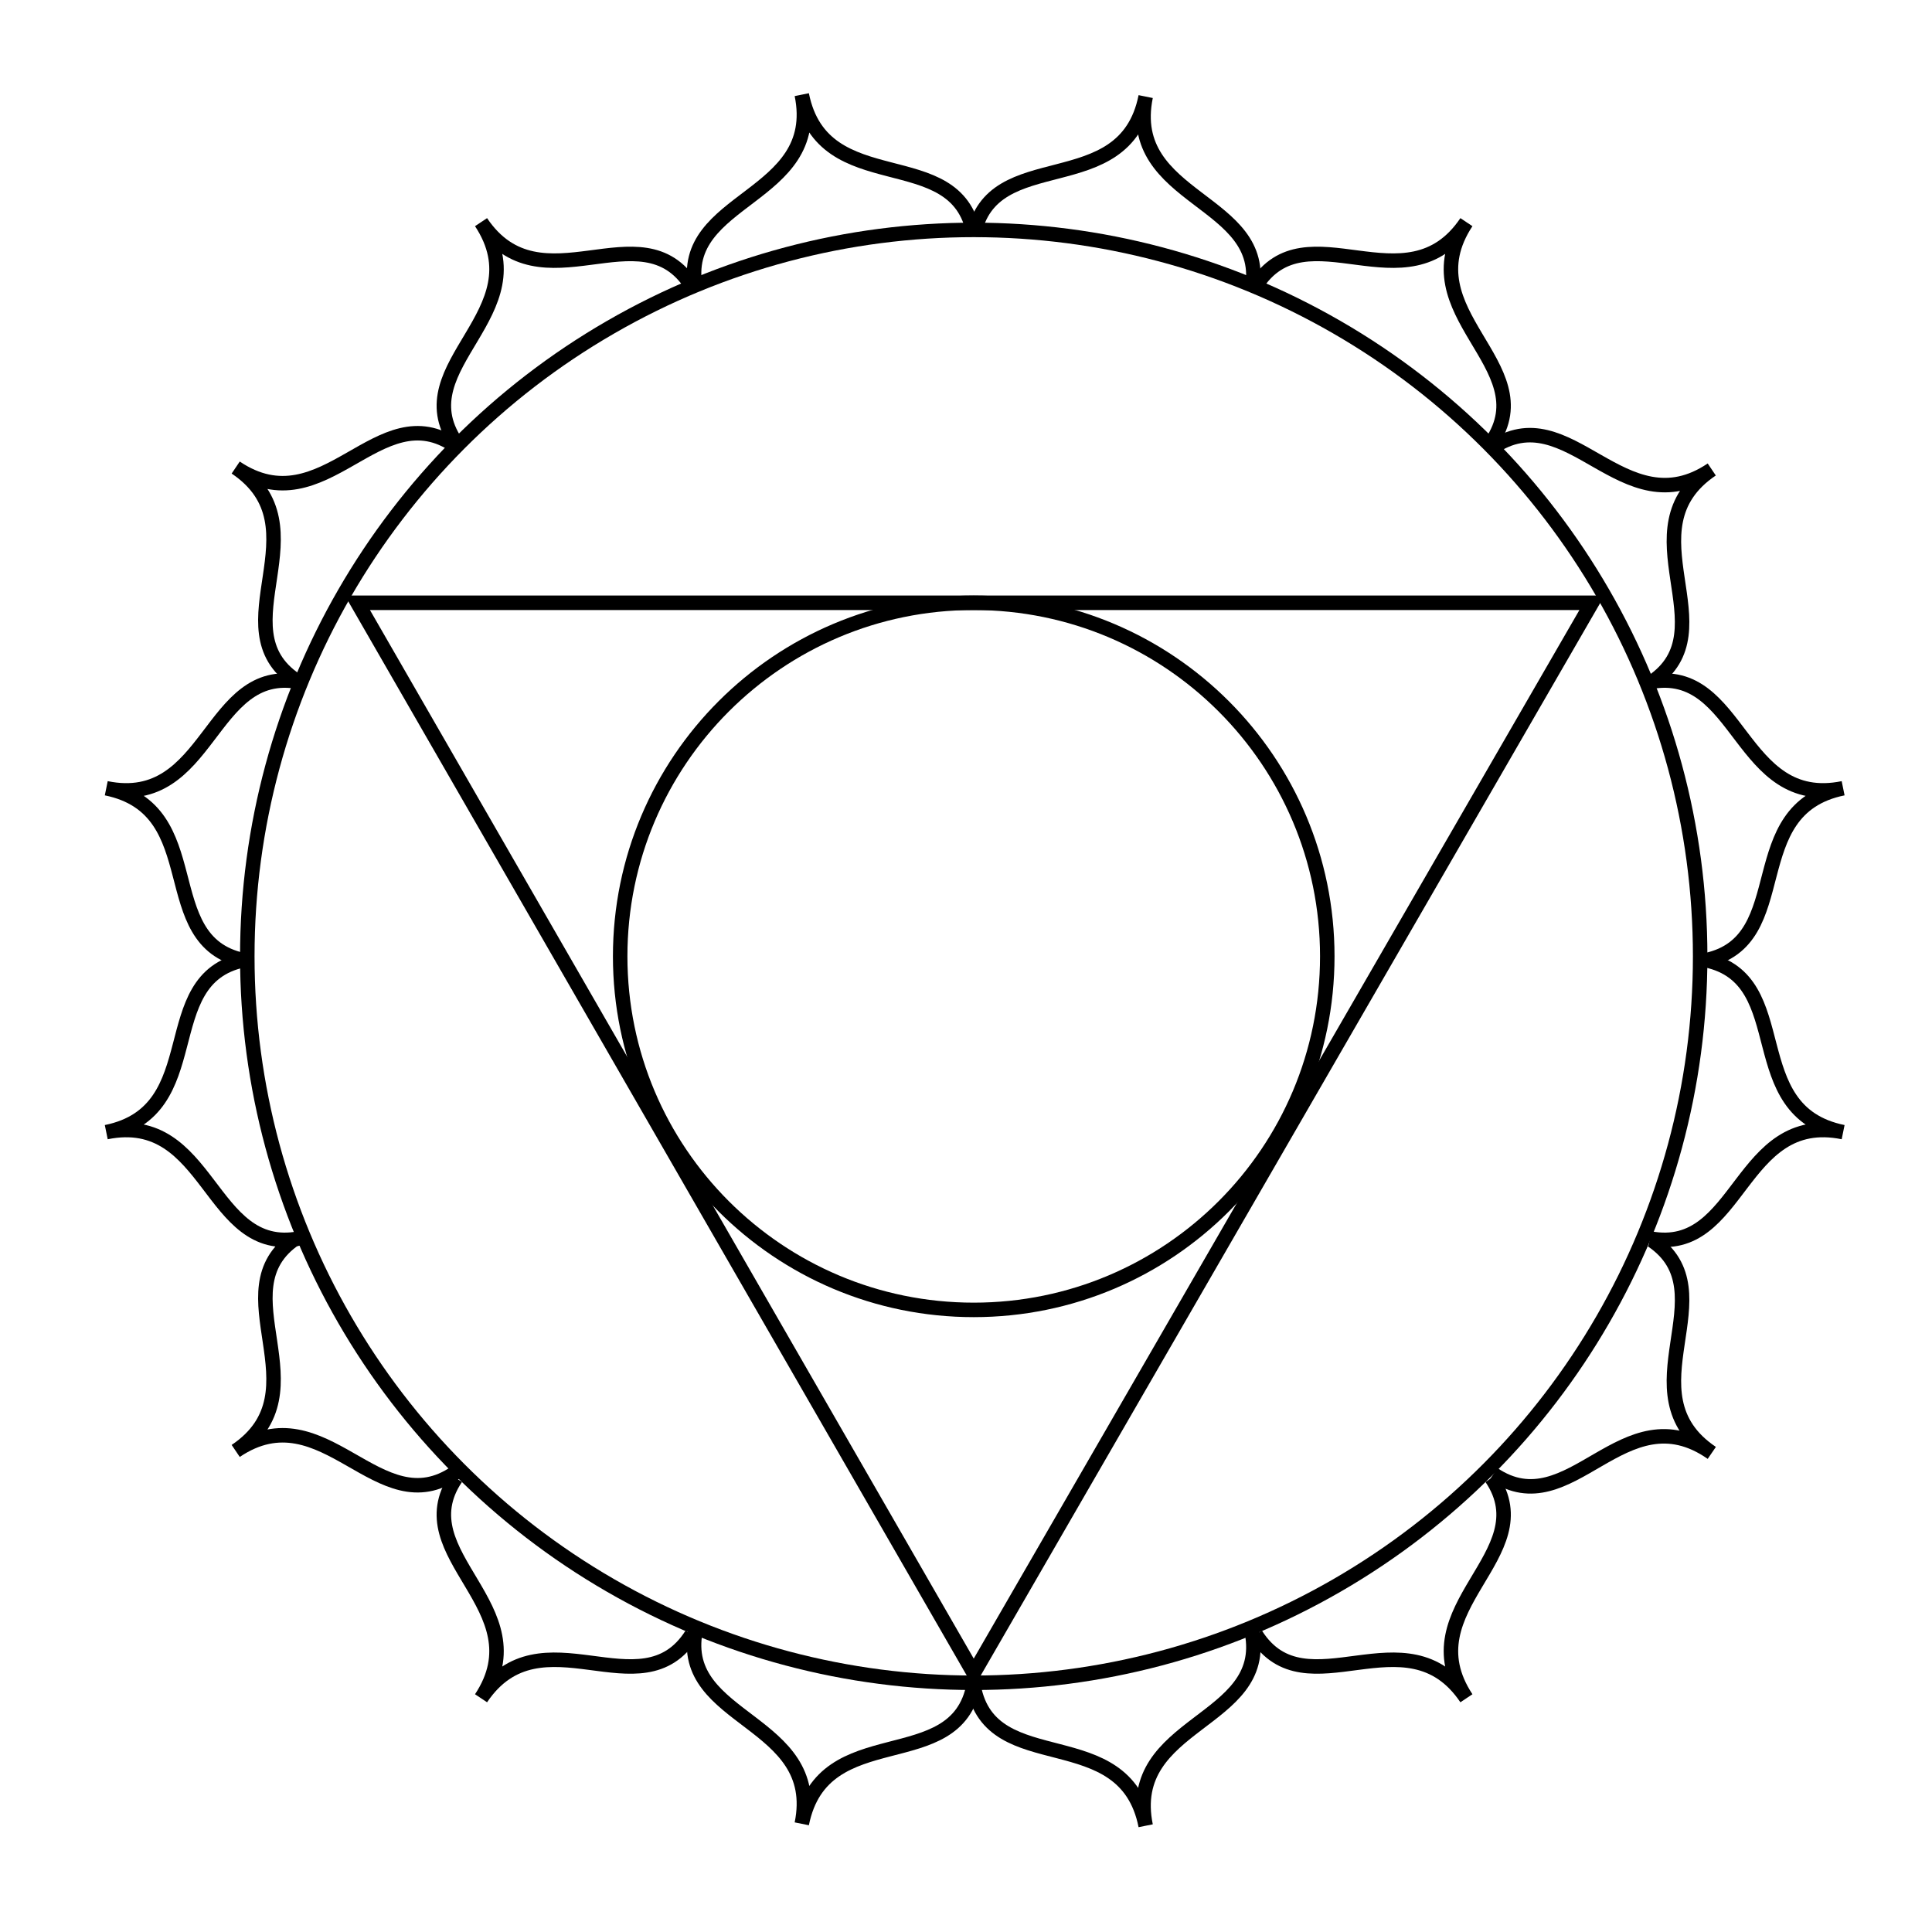
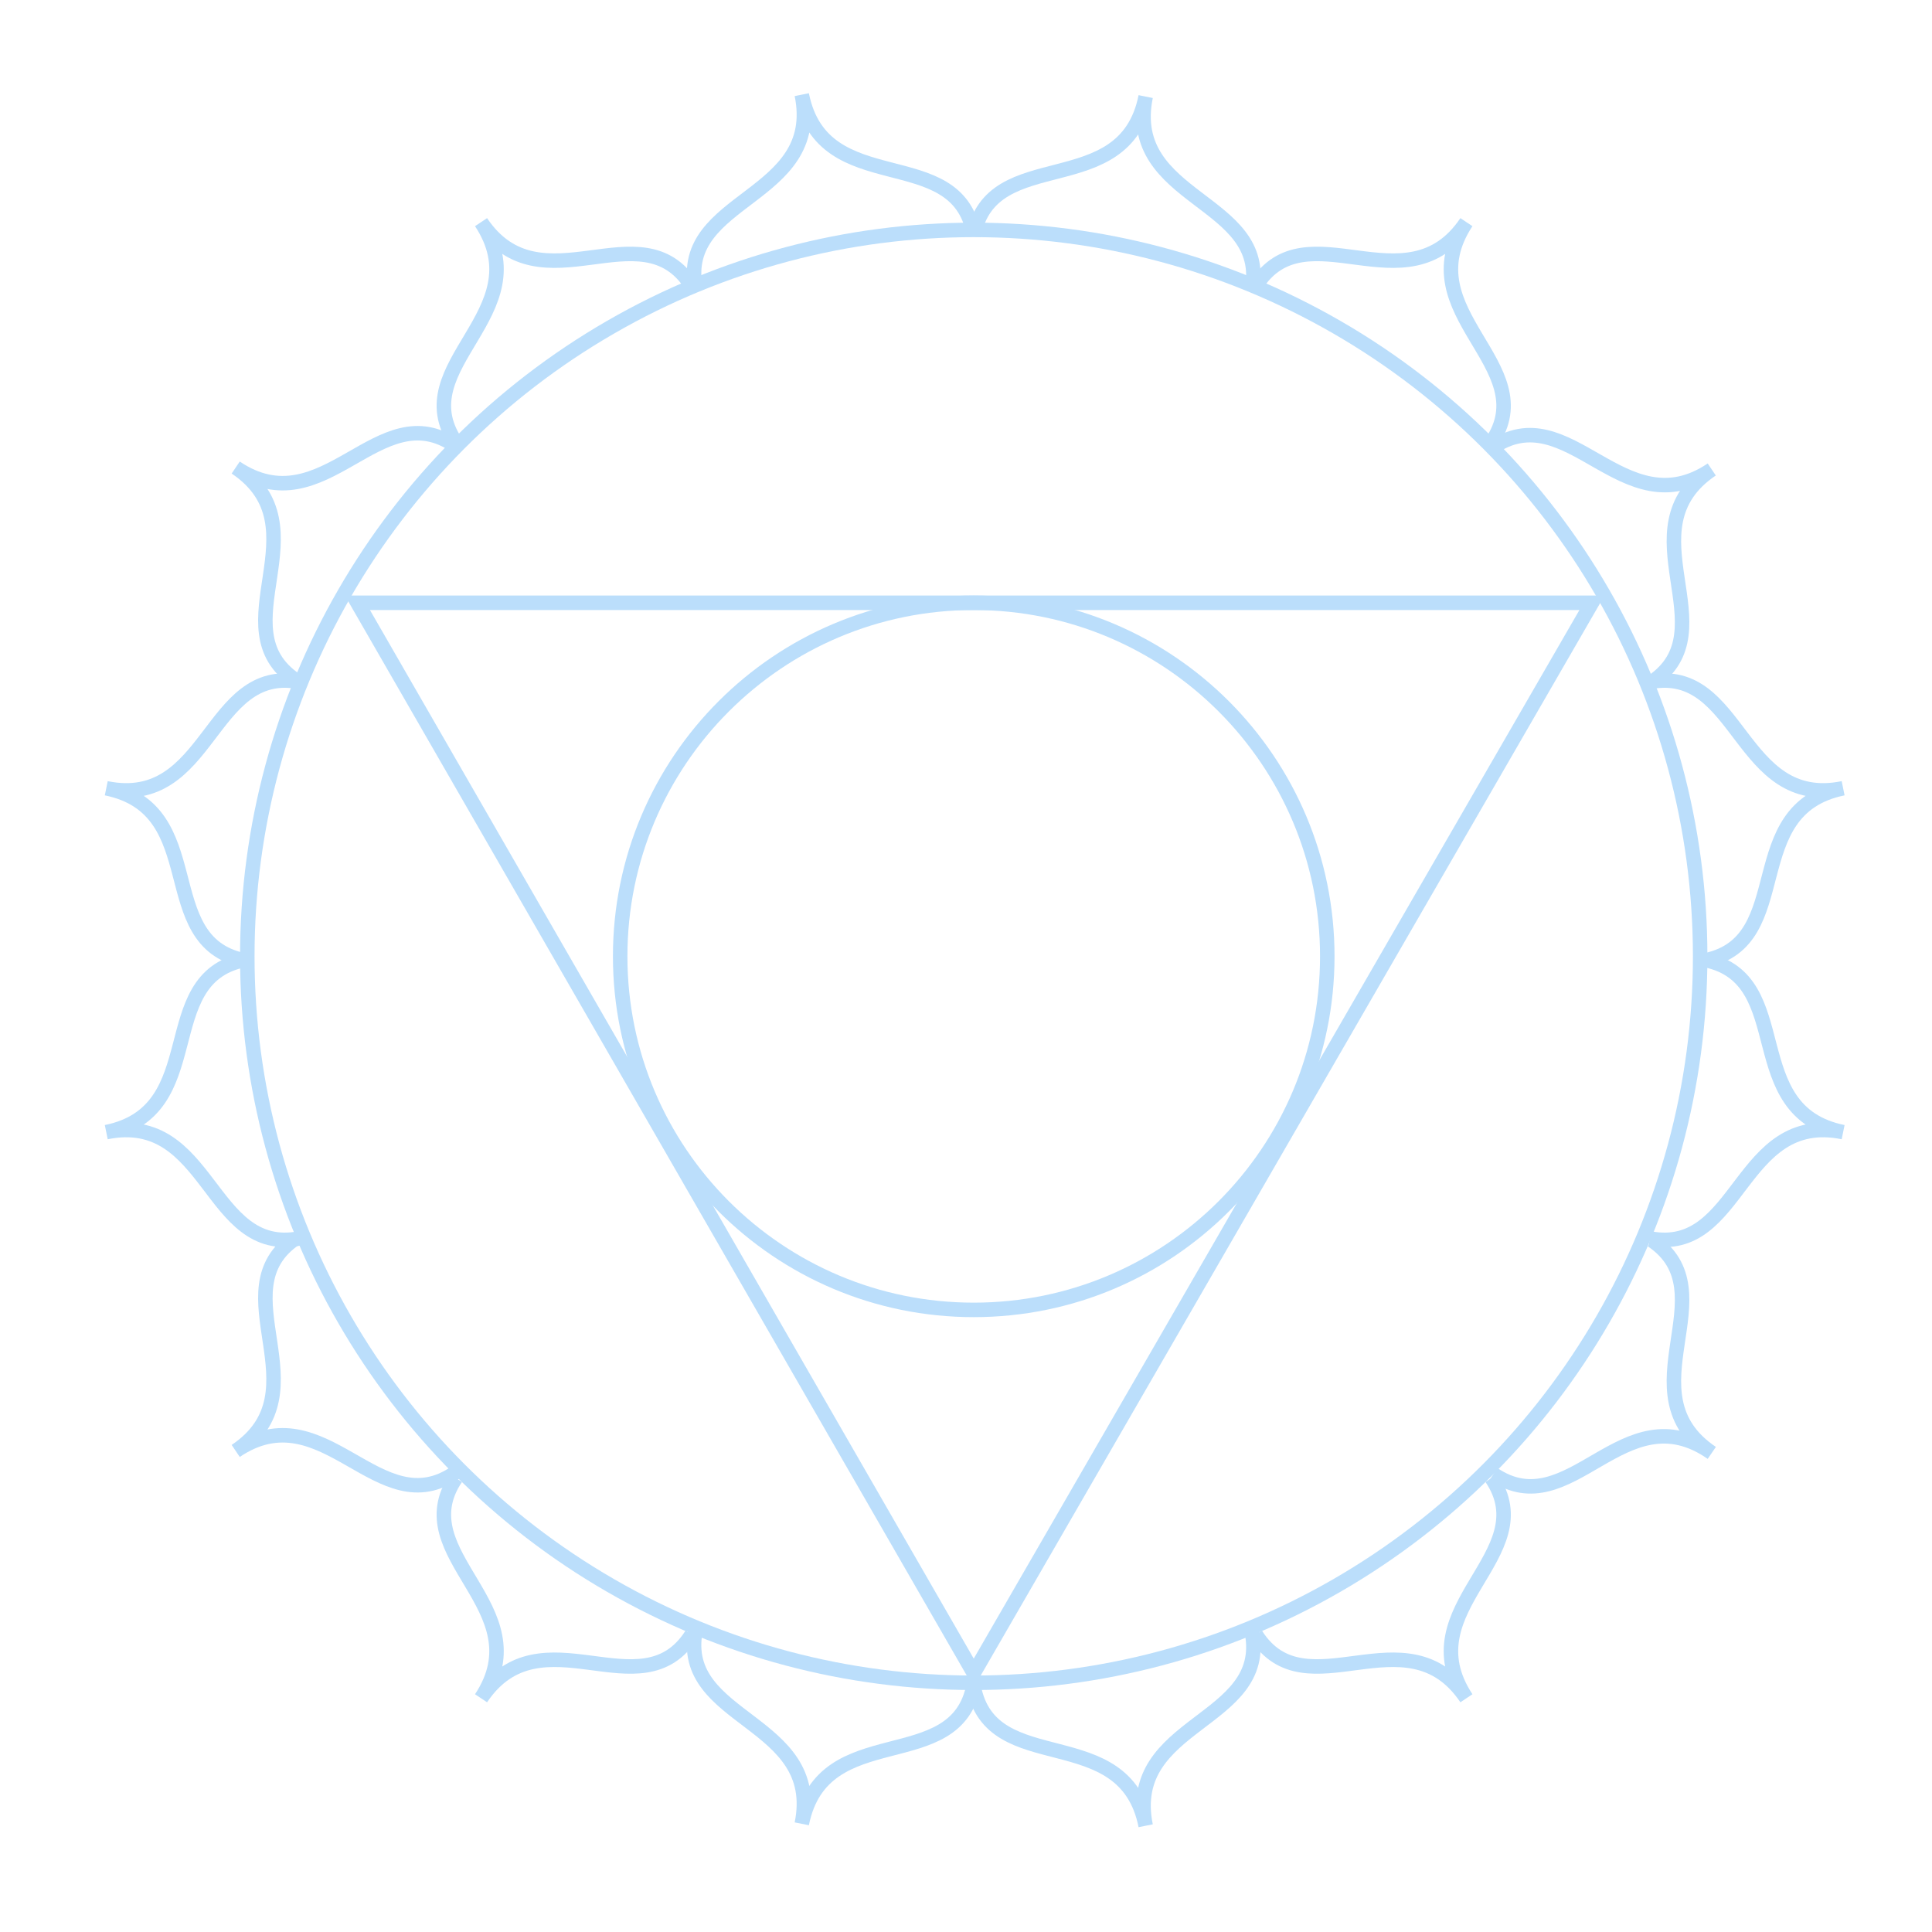
<svg xmlns="http://www.w3.org/2000/svg" width="1200pt" height="1200pt" version="1.1" viewBox="0 0 1200 1200">
-   <g fill="none" stroke="#000" stroke-miterlimit="10" stroke-width=".75">
+   <g fill="none" stroke="#bbdefb" stroke-miterlimit="10" stroke-width=".75">
    <path transform="scale(12)" d="m88 49.5c0 13.433-7.167 25.846-18.8 32.562-11.633 6.717-25.966 6.717-37.6 0-11.633-6.716-18.8-19.129-18.8-32.562s7.166-25.846 18.8-32.562c11.633-6.717 25.966-6.717 37.6 0 11.633 6.716 18.8 19.129 18.8 32.562" />
    <path transform="scale(12)" d="m50.4 86.6-31.9-55.4h63.9z" />
    <path transform="scale(12)" d="m68.7 49.5c0 10.107-8.193 18.3-18.3 18.3s-18.3-8.193-18.3-18.3 8.193-18.3 18.3-18.3 18.3 8.193 18.3 18.3" />
    <path transform="scale(12)" d="m64.8 15c0.9-4.7-6.6-4.6-5.5-10-1.1 5.5-8 2.4-8.9 7.2" />
    <path transform="scale(12)" d="m77.2 22.9c2.7-4-4.4-6.7-1.3-11.4-3.1 4.6-8.3-0.8-10.9 3.3" />
    <path transform="scale(12)" d="m85.5 35.3c4-2.7-1.5-7.9 3.1-11-4.6 3.1-7.4-3.9-11.4-1.1" />
    <path transform="scale(12)" d="m88.3 49.7c4.7-1 1.7-7.8 7.1-8.9-5.4 1.1-5.3-6.4-10-5.5" />
    <path transform="scale(12)" d="m36 14.9c-0.9-4.7 6.6-4.6 5.5-10 1.1 5.5 8 2.4 8.9 7.2" />
    <path transform="scale(12)" d="m23.6 22.9c-2.7-4 4.4-6.7 1.3-11.4 3.1 4.6 8.3-0.8 10.9 3.3" />
    <path transform="scale(12)" d="m15.3 35.2c-4-2.7 1.5-7.9-3.1-11 4.6 3.1 7.4-3.9 11.4-1.1" />
    <path transform="scale(12)" d="m12.6 49.7c-4.7-1-1.7-7.8-7.1-8.9 5.4 1.1 5.3-6.4 10-5.5" />
    <path transform="scale(12)" d="m36 84.4c-0.9 4.7 6.6 4.6 5.5 10 1.1-5.5 8-2.4 8.9-7.2" />
    <path transform="scale(12)" d="m23.6 76.5c-2.7 4 4.4 6.7 1.3 11.4 3.1-4.6 8.3 0.8 10.9-3.3" />
    <path transform="scale(12)" d="m15.3 64.1c-4 2.7 1.5 7.9-3.1 11 4.6-3.1 7.4 3.9 11.4 1.1" />
    <path transform="scale(12)" d="m12.6 49.7c-4.7 1-1.7 7.8-7.1 8.9 5.4-1.1 5.3 6.4 10 5.5" />
    <path transform="scale(12)" d="m64.8 84.5c0.9 4.7-6.6 4.6-5.5 10-1.1-5.5-8-2.4-8.9-7.2" />
    <path transform="scale(12)" d="m77.2 76.5c2.7 4-4.4 6.7-1.3 11.4-3.1-4.6-8.3 0.8-10.9-3.3" />
    <path transform="scale(12)" d="m85.5 64.2c4 2.7-1.5 7.9 3.1 11-4.6-3.2-7.3 3.8-11.3 1.1" />
    <path transform="scale(12)" d="m88.3 49.7c4.7 1 1.7 7.8 7.1 8.9-5.4-1.1-5.3 6.4-10 5.5" />
  </g>
</svg>
